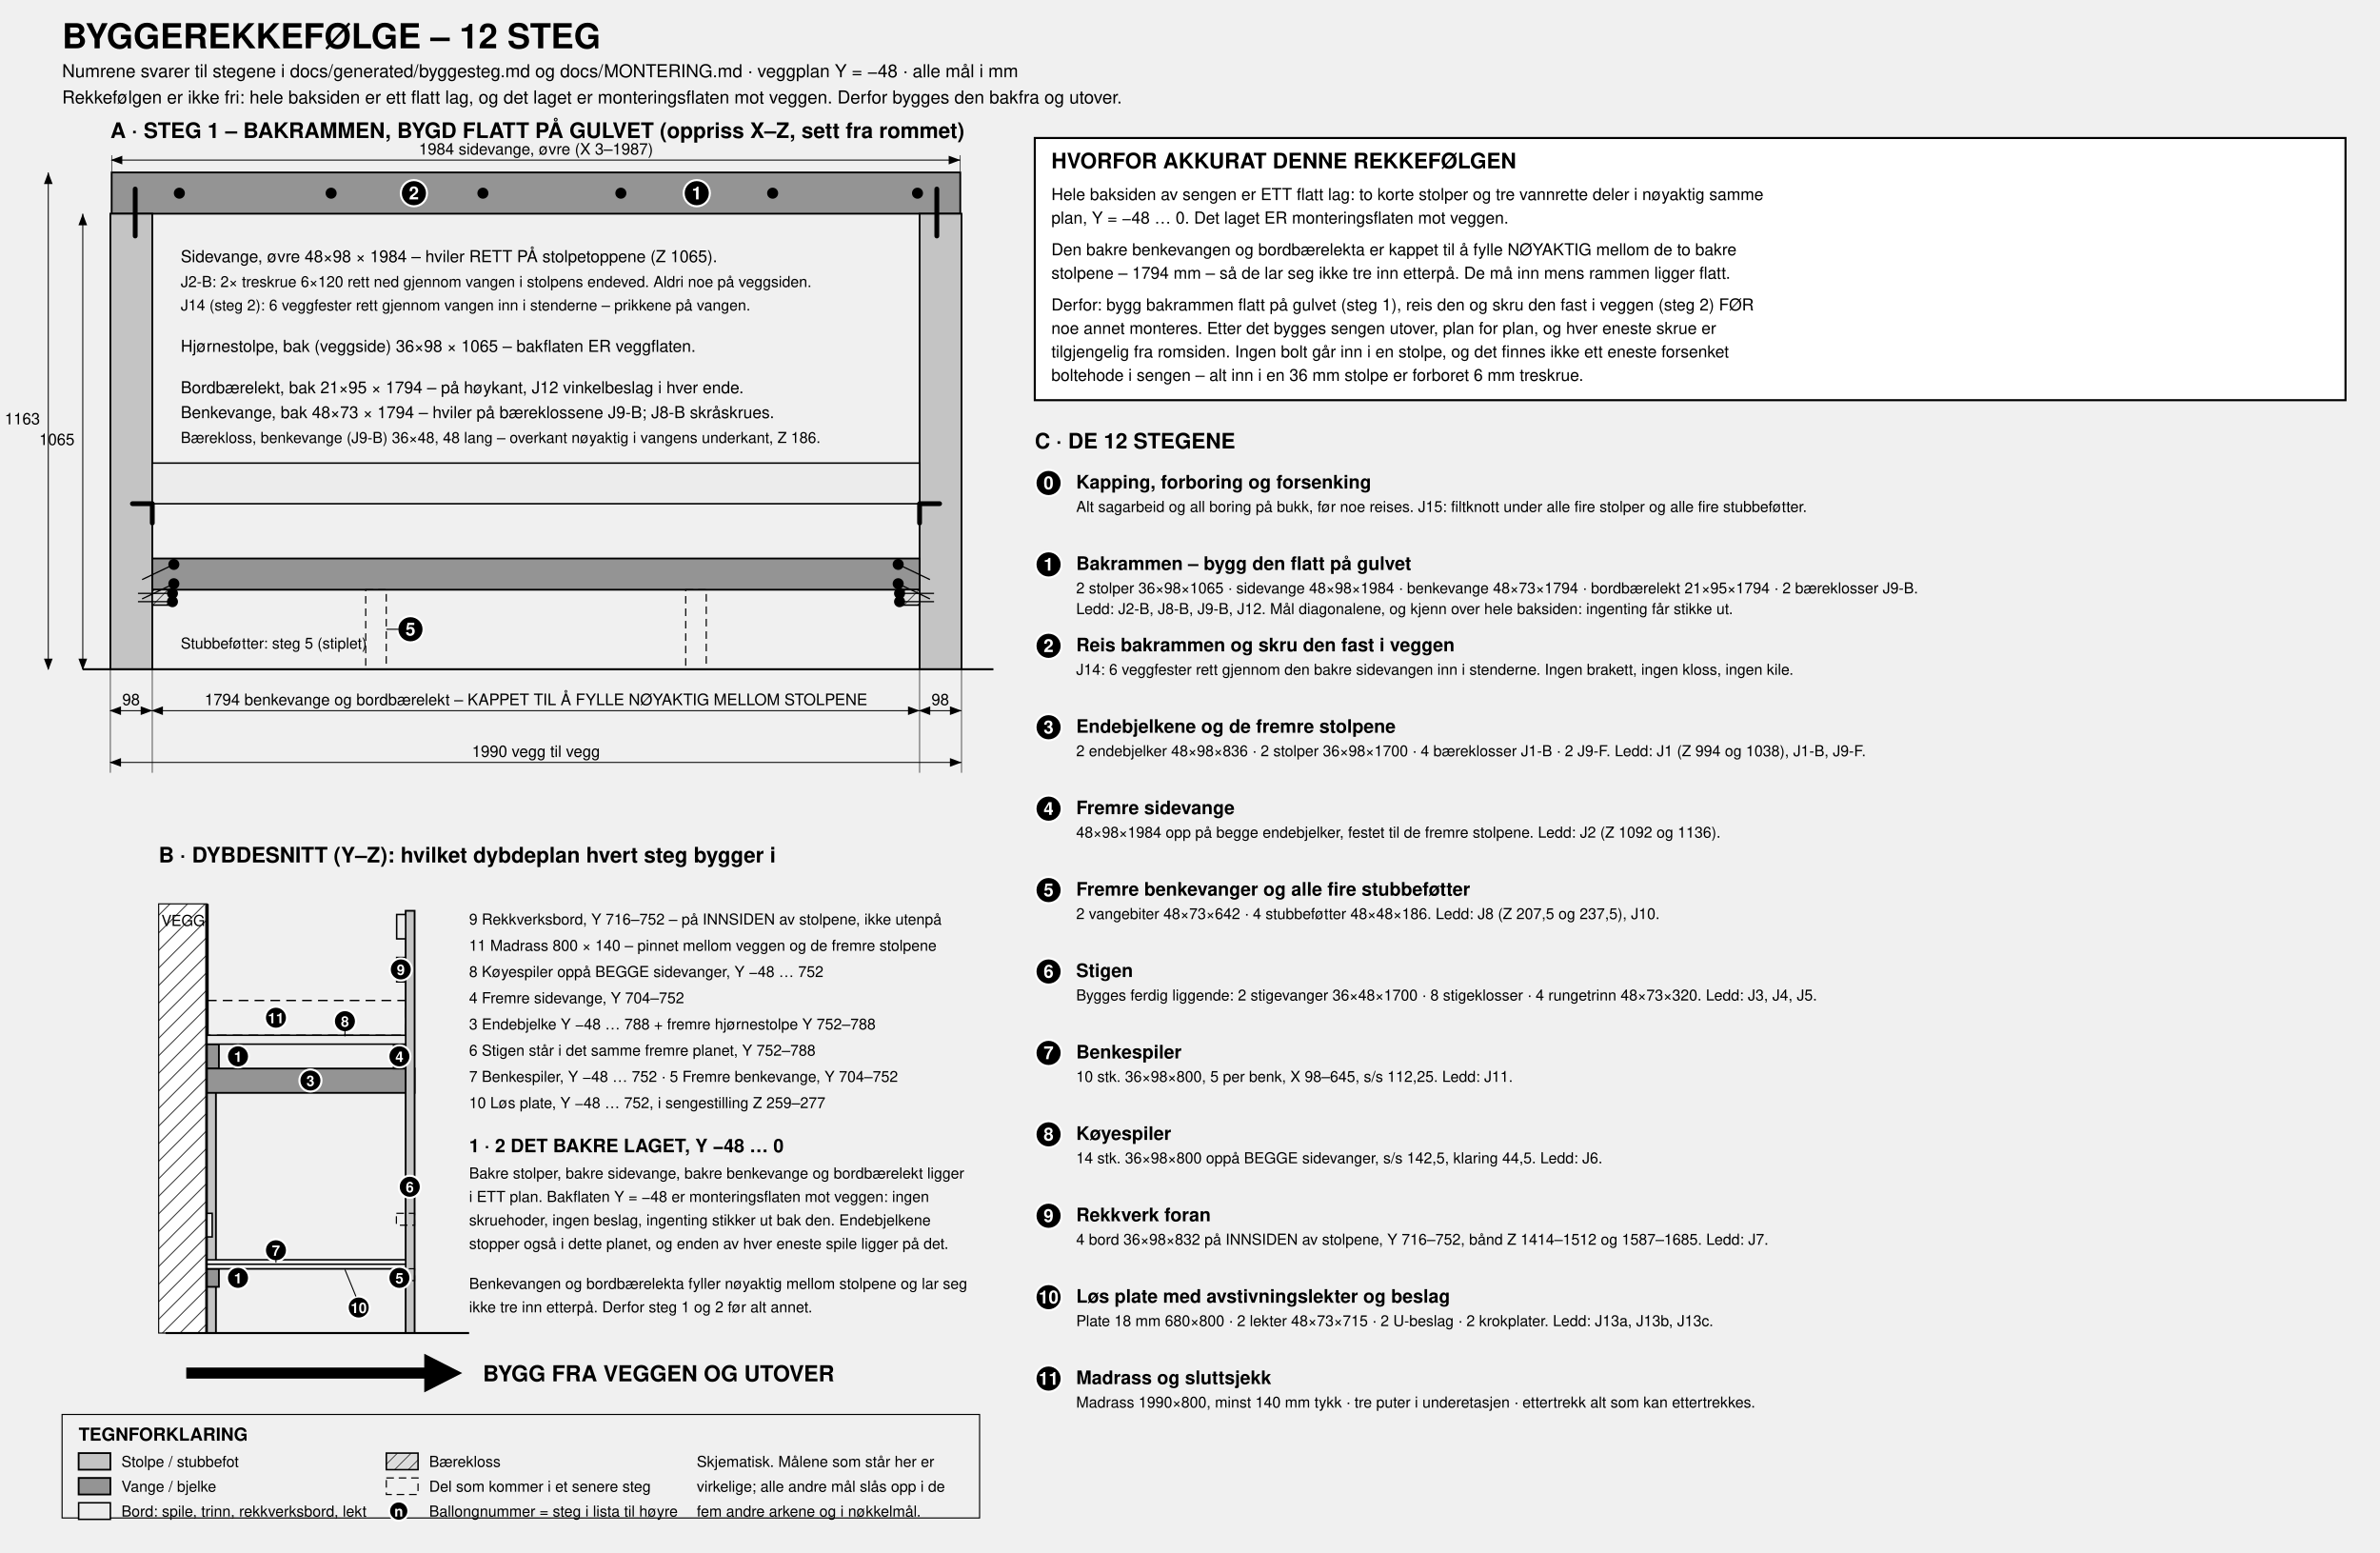
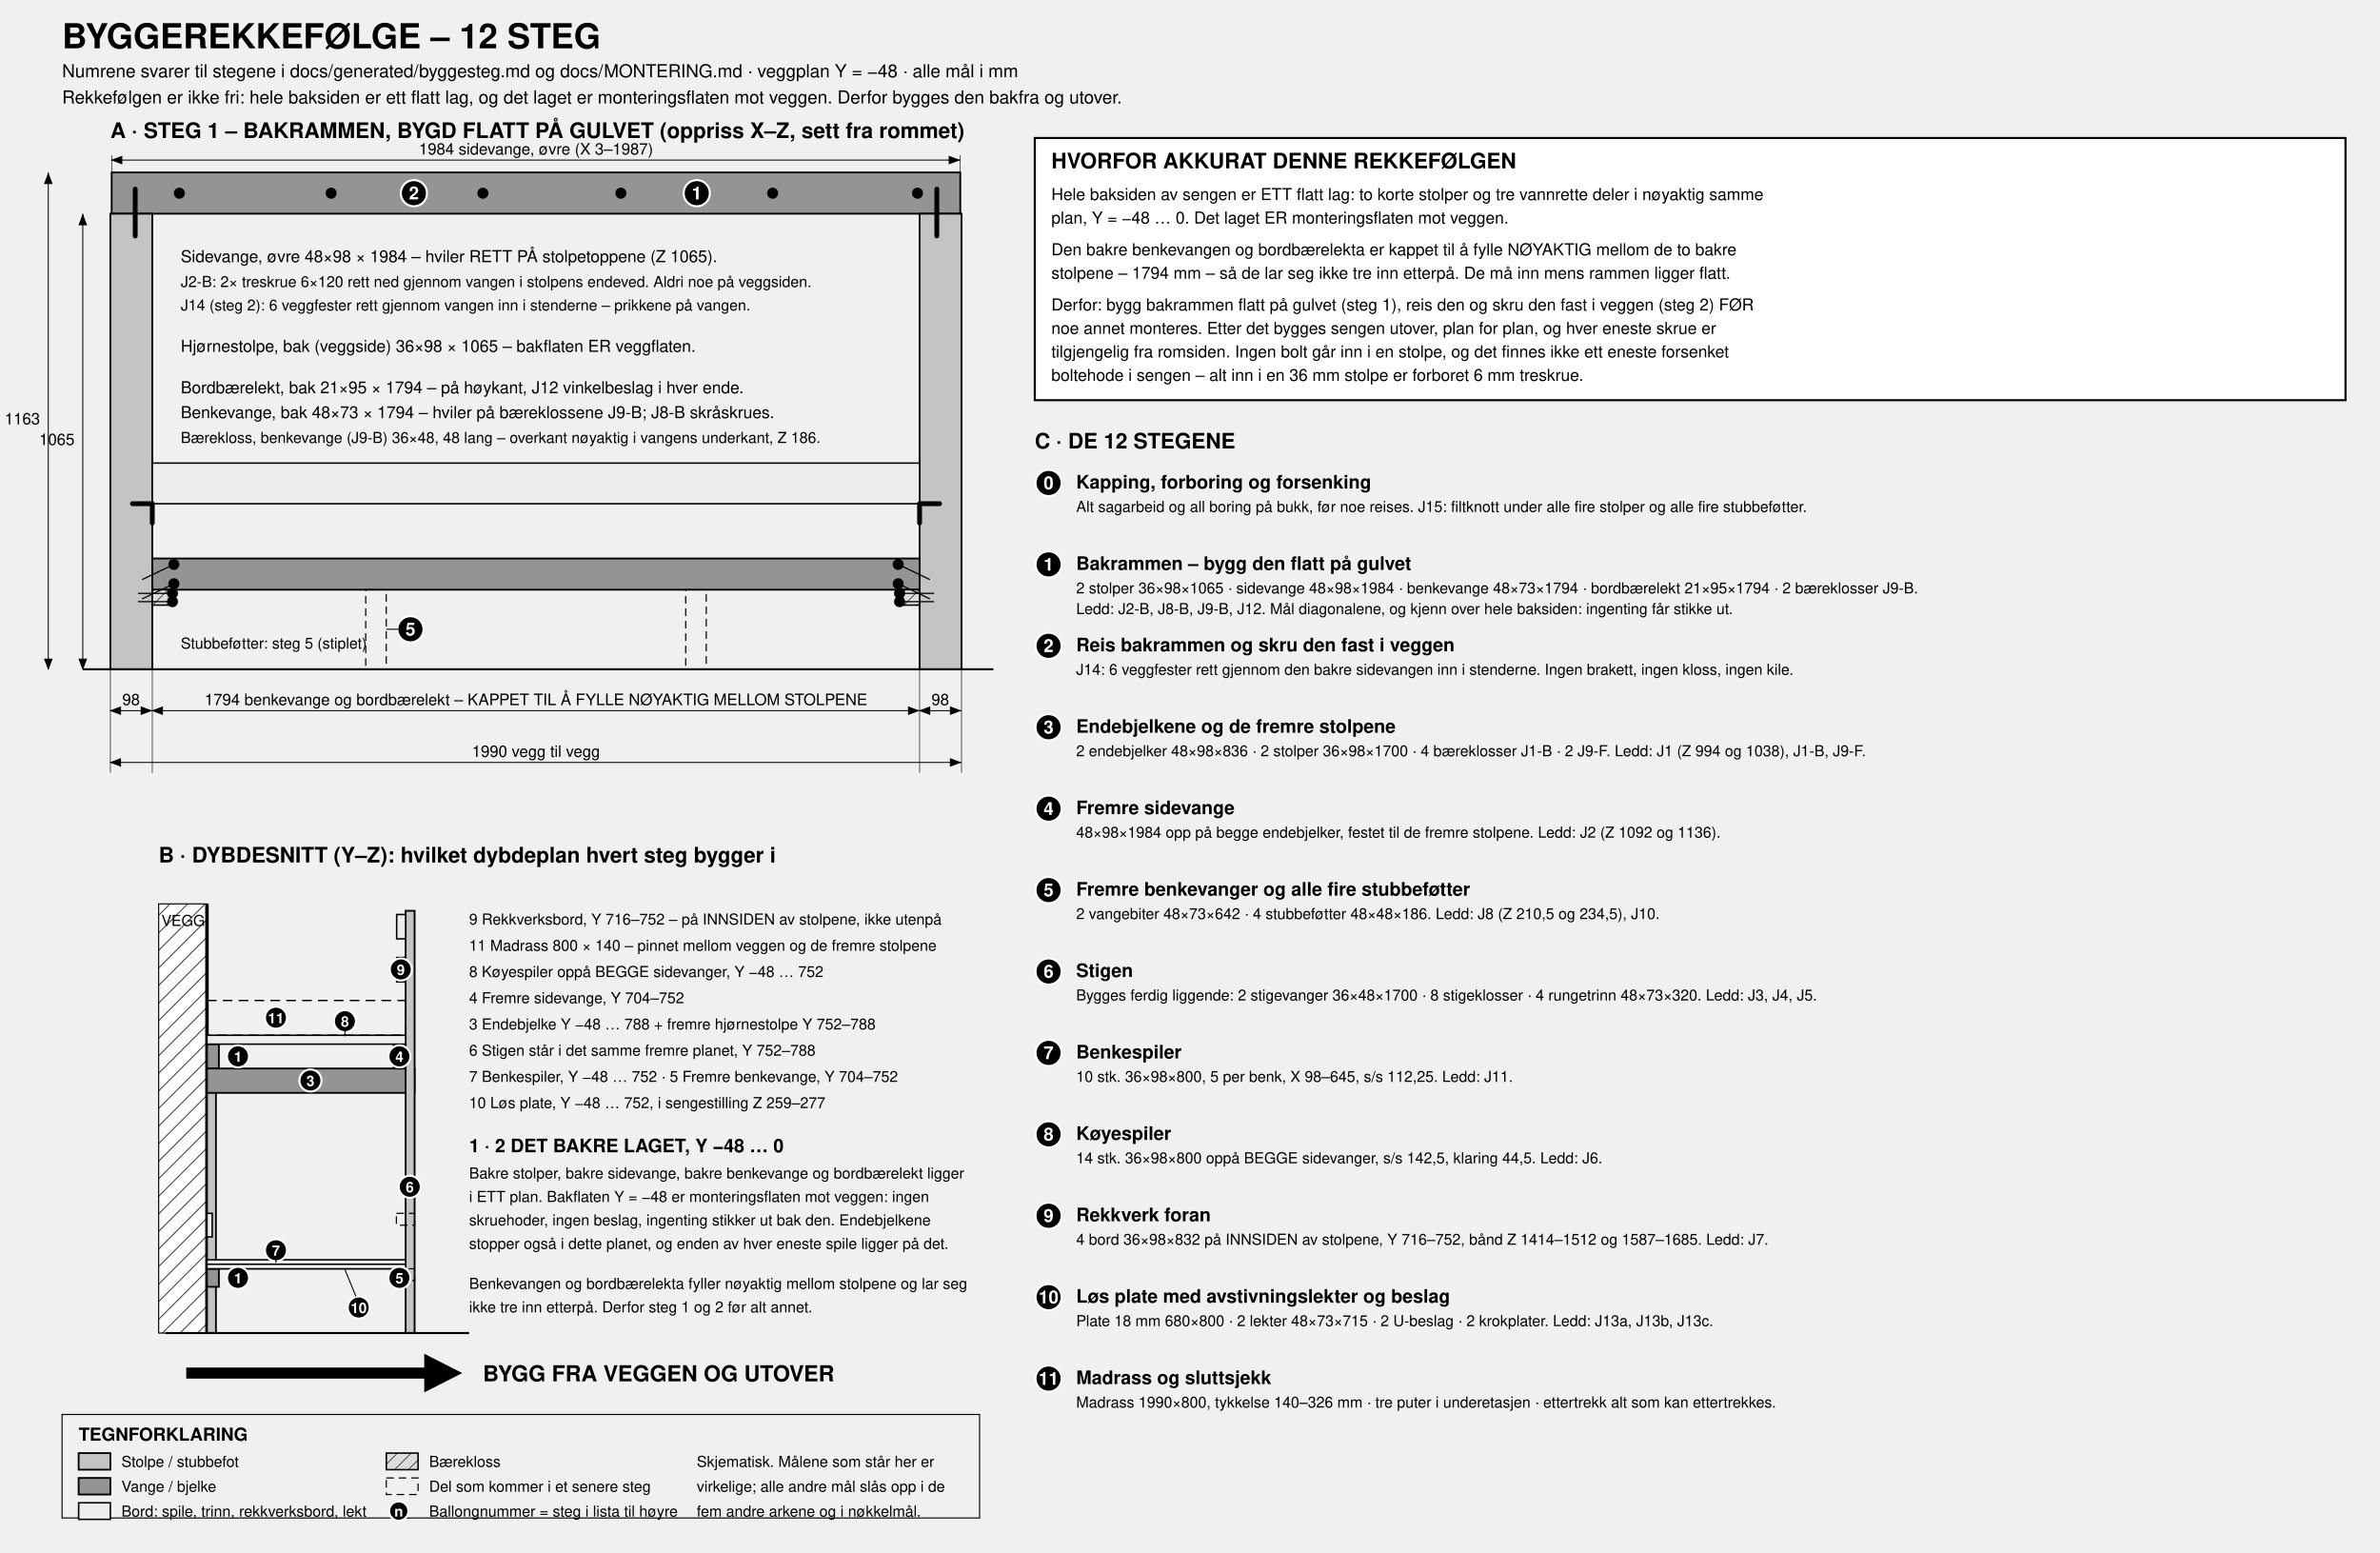
<svg xmlns="http://www.w3.org/2000/svg" viewBox="0 150 3450 2250" width="1600">
  <defs>
    <marker id="aE" markerWidth="13" markerHeight="10" refX="12" refY="4.5" orient="auto">
      <path d="M0,0 L12,4.5 L0,9 z" fill="#000" />
    </marker>
    <marker id="aS" markerWidth="13" markerHeight="10" refX="1" refY="4.5" orient="auto">
      <path d="M12,0 L0,4.5 L12,9 z" fill="#000" />
    </marker>
    <pattern id="wallh" width="18" height="18" patternUnits="userSpaceOnUse" patternTransform="rotate(45)">
      <rect width="18" height="18" fill="#fff" />
      <line x1="0" y1="0" x2="0" y2="18" stroke="#000" stroke-width="2" />
    </pattern>
    <pattern id="hatch" width="14" height="14" patternUnits="userSpaceOnUse" patternTransform="rotate(45)">
      <rect width="14" height="14" fill="#dcdcdc" />
      <line x1="0" y1="0" x2="0" y2="14" stroke="#000" stroke-width="1.7" />
    </pattern>
  </defs>
  <style>
    svg  { background:#fff; }
    text { font-family:Helvetica,Arial,sans-serif; fill:#000; font-size:24px; }
    .ttl { font-size:50px; font-weight:bold; }
    .sub { font-size:26px; }
    .pt  { font-size:31px; font-weight:bold; }
    .st  { font-size:27px; font-weight:bold; }
    .lbl { font-size:24px; }
    .sml { font-size:22px; }
    .dm  { font-size:23px; }
    .leg { font-size:26px; font-weight:bold; }
    .arrowlbl { font-size:32px; font-weight:bold; }
    .bal   { fill:#000; stroke:#fff; stroke-width:3; }
    .baln  { font-size:26px; font-weight:bold; fill:#fff; }
    .baln2 { font-size:21px; font-weight:bold; fill:#fff; }
    .pst { fill:#c4c4c4; stroke:#000; stroke-width:2.6; }
    .rai { fill:#949494; stroke:#000; stroke-width:2.6; }
    .brd { fill:#ececec; stroke:#000; stroke-width:2.2; }
    .blk { fill:url(#hatch); stroke:#000; stroke-width:2.2; }
    .pnl { fill:#fbfbfb; stroke:#000; stroke-width:2.2; }
    .gho { fill:none; stroke:#000; stroke-width:1.7; stroke-dasharray:11 7; }
    .mat { fill:none; stroke:#000; stroke-width:2; stroke-dasharray:14 9; }
    .wall{ fill:url(#wallh); stroke:#000; stroke-width:1.6; }
    .wallface { stroke:#000; stroke-width:5; }
    .dim { fill:none; stroke:#000; stroke-width:1.4; }
    .ext { fill:none; stroke:#000; stroke-width:0.9; }
    .ldr { fill:none; stroke:#000; stroke-width:1.5; }
    .grd { stroke:#000; stroke-width:3; }
    .scr { fill:#000; stroke:none; }
    .scrl{ fill:none; stroke:#000; stroke-width:1.8; }
    .stll{ fill:none; stroke:#000; stroke-width:7; stroke-linejoin:round; stroke-linecap:round; }
    .bigarrow { stroke:#000; stroke-width:16; }
    .legbox { fill:none; stroke:#000; stroke-width:1.6; }
    .notebox{ fill:#fff; stroke:#000; stroke-width:3; }
  </style>
  <text x="90" y="220" class="ttl">BYGGEREKKEFØLGE – 12 STEG</text>
  <text x="90" y="262" class="sub">Numrene svarer til stegene i docs/generated/byggesteg.md og docs/MONTERING.md · veggplan Y = −48 · alle mål i mm</text>
  <text x="90" y="300" class="sub">Rekkefølgen er ikke fri: hele baksiden er ett flatt lag, og det laget er monteringsflaten mot veggen. Derfor bygges den bakfra og utover.</text>
  <text x="160" y="350" class="pt" text-anchor="start">A · STEG 1 – BAKRAMMEN, BYGD FLATT PÅ GULVET (oppriss X–Z, sett fra rommet)</text>
  <line x1="161.86" y1="399" x2="161.86" y2="375" class="ext" />
  <line x1="1392" y1="399" x2="1392" y2="375" class="ext" />
  <line x1="161.86" y1="382" x2="1392" y2="382" class="dim" marker-start="url(#aS)" marker-end="url(#aE)" />
  <text x="777" y="374" class="dm" text-anchor="middle">1984  sidevange, øvre (X 3–1987)</text>
  <rect x="161.86" y="399.94" width="1230.14" height="59.76" class="rai" />
  <rect x="160" y="459.7" width="60.76" height="660.3" class="pst" />
  <rect x="1333.04" y="459.7" width="60.76" height="660.3" class="pst" />
  <rect x="220.76" y="821.16" width="1112.28" height="58.9" class="brd" />
  <rect x="220.76" y="959.42" width="1112.28" height="45.26" class="rai" />
  <rect x="220.76" y="1004.68" width="29.76" height="22.32" class="blk" />
  <rect x="1303.28" y="1004.68" width="29.76" height="22.32" class="blk" />
  <rect x="530.14" y="1004.68" width="29.76" height="115.32" class="gho" />
  <rect x="994" y="1004.68" width="29.76" height="115.32" class="gho" />
  <line x1="120" y1="1120" x2="1440" y2="1120" class="grd" />
  <line x1="196" y1="492" x2="196" y2="424" class="stll" />
  <line x1="1358" y1="492" x2="1358" y2="424" class="stll" />
  <circle cx="260" cy="430" r="8" class="scr" />
  <circle cx="480" cy="430" r="8" class="scr" />
  <circle cx="700" cy="430" r="8" class="scr" />
  <circle cx="900" cy="430" r="8" class="scr" />
  <circle cx="1120" cy="430" r="8" class="scr" />
  <circle cx="1330" cy="430" r="8" class="scr" />
  <line x1="252" y1="968" x2="206" y2="990" class="scrl" />
  <circle cx="252" cy="968" r="8" class="scr" />
  <line x1="252" y1="996" x2="206" y2="1018" class="scrl" />
  <circle cx="252" cy="996" r="8" class="scr" />
  <line x1="1302" y1="968" x2="1348" y2="990" class="scrl" />
  <circle cx="1302" cy="968" r="8" class="scr" />
  <line x1="1302" y1="996" x2="1348" y2="1018" class="scrl" />
  <circle cx="1302" cy="996" r="8" class="scr" />
  <line x1="250" y1="1010" x2="200" y2="1010" class="scrl" />
  <circle cx="250" cy="1010" r="8" class="scr" />
  <line x1="250" y1="1022" x2="200" y2="1022" class="scrl" />
  <circle cx="250" cy="1022" r="8" class="scr" />
  <line x1="1304" y1="1010" x2="1354" y2="1010" class="scrl" />
  <circle cx="1304" cy="1010" r="8" class="scr" />
  <line x1="1304" y1="1022" x2="1354" y2="1022" class="scrl" />
  <circle cx="1304" cy="1022" r="8" class="scr" />
  <polyline points="192,880 220.76,880 220.76,908" class="stll" />
  <polyline points="1362,880 1333,880 1333,908" class="stll" />
  <circle cx="600" cy="430" r="19" class="bal" />
  <text x="600" y="439" class="baln" text-anchor="middle">2</text>
  <circle cx="1010" cy="430" r="19" class="bal" />
  <text x="1010" y="439" class="baln" text-anchor="middle">1</text>
  <circle cx="595" cy="1062" r="19" class="bal" />
  <text x="595" y="1071" class="baln" text-anchor="middle">5</text>
  <line x1="578" y1="1062" x2="560" y2="1062" class="ldr" />
  <text x="262" y="530" class="lbl" text-anchor="start">Sidevange, øvre 48×98 × 1984 – hviler RETT PÅ stolpetoppene (Z 1065).</text>
  <text x="262" y="566" class="sml" text-anchor="start">J2-B: 2× treskrue 6×120 rett ned gjennom vangen i stolpens endeved. Aldri noe på veggsiden.</text>
  <text x="262" y="600" class="sml" text-anchor="start">J14 (steg 2): 6 veggfester rett gjennom vangen inn i stenderne – prikkene på vangen.</text>
  <text x="262" y="660" class="lbl" text-anchor="start">Hjørnestolpe, bak (veggside) 36×98 × 1065 – bakflaten ER veggflaten.</text>
  <text x="262" y="720" class="lbl" text-anchor="start">Bordbærelekt, bak 21×95 × 1794 – på høykant, J12 vinkelbeslag i hver ende.</text>
  <text x="262" y="756" class="lbl" text-anchor="start">Benkevange, bak 48×73 × 1794 – hviler på bæreklossene J9-B; J8-B skråskrues.</text>
  <text x="262" y="792" class="sml" text-anchor="start">Bærekloss, benkevange (J9-B) 36×48, 48 lang – overkant nøyaktig i vangens underkant, Z 186.</text>
  <text x="262" y="1090" class="sml" text-anchor="start">Stubbeføtter: steg 5 (stiplet)</text>
  <line x1="160" y1="1120" x2="160" y2="1270" class="ext" />
  <line x1="220.76" y1="1120" x2="220.76" y2="1270" class="ext" />
  <line x1="1333.04" y1="1120" x2="1333.04" y2="1270" class="ext" />
  <line x1="1393.8" y1="1120" x2="1393.8" y2="1270" class="ext" />
  <line x1="160" y1="1180" x2="220.76" y2="1180" class="dim" marker-start="url(#aS)" marker-end="url(#aE)" />
  <text x="190" y="1172" class="dm" text-anchor="middle">98</text>
  <line x1="220.76" y1="1180" x2="1333.04" y2="1180" class="dim" marker-start="url(#aS)" marker-end="url(#aE)" />
  <text x="777" y="1172" class="dm" text-anchor="middle">1794  benkevange og bordbærelekt – KAPPET TIL Å FYLLE NØYAKTIG MELLOM STOLPENE</text>
  <line x1="1333.04" y1="1180" x2="1393.8" y2="1180" class="dim" marker-start="url(#aS)" marker-end="url(#aE)" />
  <text x="1363" y="1172" class="dm" text-anchor="middle">98</text>
  <line x1="160" y1="1255" x2="1393.8" y2="1255" class="dim" marker-start="url(#aS)" marker-end="url(#aE)" />
  <text x="777" y="1247" class="dm" text-anchor="middle">1990  vegg til vegg</text>
  <line x1="120" y1="1120" x2="120" y2="459.7" class="dim" marker-start="url(#aS)" marker-end="url(#aE)" />
  <text x="108" y="795" class="dm" text-anchor="end">1065</text>
  <line x1="70" y1="1120" x2="70" y2="399.94" class="dim" marker-start="url(#aS)" marker-end="url(#aE)" />
  <text x="58" y="765" class="dm" text-anchor="end">1163</text>
  <text x="230" y="1400" class="pt" text-anchor="start">B · DYBDESNITT (Y–Z): hvilket dybdeplan hvert steg bygger i</text>
  <rect x="230" y="1460" width="70" height="622" class="wall" />
  <line x1="300" y1="1460" x2="300" y2="2082" class="wallface" />
  <text x="234" y="1492" class="sml" text-anchor="start">VEGG</text>
  <rect x="300" y="1698.6" width="13" height="383.4" class="pst" />
  <rect x="300" y="1663.3" width="17.3" height="35.3" class="rai" />
  <rect x="300" y="1988.8" width="17.3" height="26.2" class="rai" />
  <rect x="300" y="1908.5" width="7.6" height="34.2" class="brd" />
  <rect x="300" y="1698.6" width="301" height="35.3" class="rai" />
  <rect x="588" y="1470" width="13" height="612" class="pst" />
  <rect x="570.7" y="1663.3" width="17.3" height="35.3" class="rai" />
  <rect x="570.7" y="1988.8" width="17.3" height="26.2" class="rai" />
  <rect x="574.6" y="1988.8" width="26.4" height="17.2" class="gho" />
  <rect x="574.6" y="1908.5" width="26.4" height="17.2" class="gho" />
  <rect x="300" y="1975.8" width="288" height="13" class="brd" />
  <rect x="300" y="1650.4" width="288" height="12.9" class="brd" />
  <rect x="300" y="1600" width="288" height="50.4" class="mat" />
  <rect x="575" y="1537.7" width="13" height="35.3" class="brd" />
  <rect x="575" y="1475.4" width="13" height="35.3" class="brd" />
  <rect x="300" y="1982.3" width="288" height="6.5" class="pnl" />
  <line x1="240" y1="2082" x2="680" y2="2082" class="grd" />
  <circle cx="345" cy="1681" r="16" class="bal" />
  <text x="345" y="1689" class="baln2" text-anchor="middle">1</text>
  <circle cx="345" cy="2002" r="16" class="bal" />
  <text x="345" y="2010" class="baln2" text-anchor="middle">1</text>
  <circle cx="450" cy="1716" r="16" class="bal" />
  <text x="450" y="1724" class="baln2" text-anchor="middle">3</text>
  <circle cx="579" cy="1681" r="16" class="bal" />
  <text x="579" y="1689" class="baln2" text-anchor="middle">4</text>
  <circle cx="579" cy="2002" r="16" class="bal" />
  <text x="579" y="2010" class="baln2" text-anchor="middle">5</text>
  <circle cx="594" cy="1870" r="16" class="bal" />
  <text x="594" y="1878" class="baln2" text-anchor="middle">6</text>
  <circle cx="400" cy="1962" r="16" class="bal" />
  <text x="400" y="1970" class="baln2" text-anchor="middle">7</text>
  <line x1="400" y1="1972" x2="400" y2="1980" class="ldr" />
  <circle cx="500" cy="1630" r="16" class="bal" />
  <text x="500" y="1638" class="baln2" text-anchor="middle">8</text>
  <line x1="500" y1="1640" x2="500" y2="1652" class="ldr" />
  <circle cx="581" cy="1555" r="16" class="bal" />
  <text x="581" y="1563" class="baln2" text-anchor="middle">9</text>
  <circle cx="520" cy="2045" r="16" class="bal" />
  <text x="520" y="2053" class="baln2" text-anchor="middle">10</text>
  <line x1="516" y1="2029" x2="500" y2="1990" class="ldr" />
  <circle cx="400" cy="1625" r="16" class="bal" />
  <text x="400" y="1633" class="baln2" text-anchor="middle">11</text>
  <text x="680" y="1490" class="sml" text-anchor="start">9   Rekkverksbord, Y 716–752 – på INNSIDEN av stolpene, ikke utenpå</text>
  <text x="680" y="1528" class="sml" text-anchor="start">11  Madrass 800 × 140 – pinnet mellom veggen og de fremre stolpene</text>
  <text x="680" y="1566" class="sml" text-anchor="start">8   Køyespiler oppå BEGGE sidevanger, Y −48 … 752</text>
  <text x="680" y="1604" class="sml" text-anchor="start">4   Fremre sidevange, Y 704–752</text>
  <text x="680" y="1642" class="sml" text-anchor="start">3   Endebjelke Y −48 … 788 + fremre hjørnestolpe Y 752–788</text>
  <text x="680" y="1680" class="sml" text-anchor="start">6   Stigen står i det samme fremre planet, Y 752–788</text>
  <text x="680" y="1718" class="sml" text-anchor="start">7   Benkespiler, Y −48 … 752 · 5 Fremre benkevange, Y 704–752</text>
  <text x="680" y="1756" class="sml" text-anchor="start">10  Løs plate, Y −48 … 752, i sengestilling Z 259–277</text>
  <text x="680" y="1820" class="st" text-anchor="start">1 · 2   DET BAKRE LAGET, Y −48 … 0</text>
  <text x="680" y="1858" class="sml" text-anchor="start">Bakre stolper, bakre sidevange, bakre benkevange og bordbærelekt ligger</text>
  <text x="680" y="1892" class="sml" text-anchor="start">i ETT plan. Bakflaten Y = −48 er monteringsflaten mot veggen: ingen</text>
  <text x="680" y="1926" class="sml" text-anchor="start">skruehoder, ingen beslag, ingenting stikker ut bak den. Endebjelkene</text>
  <text x="680" y="1960" class="sml" text-anchor="start">stopper også i dette planet, og enden av hver eneste spile ligger på det.</text>
  <text x="680" y="2018" class="sml" text-anchor="start">Benkevangen og bordbærelekta fyller nøyaktig mellom stolpene og lar seg</text>
  <text x="680" y="2052" class="sml" text-anchor="start">ikke tre inn etterpå. Derfor steg 1 og 2 før alt annet.</text>
  <line x1="270" y1="2140" x2="620" y2="2140" class="bigarrow" />
  <polygon points="670,2140 615,2112 615,2168" class="scr" />
  <text x="700" y="2152" class="arrowlbl" text-anchor="start">BYGG FRA VEGGEN OG UTOVER</text>
  <rect x="1500" y="350" width="1900" height="380" class="notebox" />
  <text x="1524" y="394" class="pt" text-anchor="start">HVORFOR AKKURAT DENNE REKKEFØLGEN</text>
  <text x="1524" y="440" class="lbl" text-anchor="start">Hele baksiden av sengen er ETT flatt lag: to korte stolper og tre vannrette deler i nøyaktig samme</text>
  <text x="1524" y="474" class="lbl" text-anchor="start">plan, Y = −48 … 0. Det laget ER monteringsflaten mot veggen.</text>
  <text x="1524" y="520" class="lbl" text-anchor="start">Den bakre benkevangen og bordbærelekta er kappet til å fylle NØYAKTIG mellom de to bakre</text>
  <text x="1524" y="554" class="lbl" text-anchor="start">stolpene – 1794 mm – så de lar seg ikke tre inn etterpå. De må inn mens rammen ligger flatt.</text>
  <text x="1524" y="600" class="lbl" text-anchor="start">Derfor: bygg bakrammen flatt på gulvet (steg 1), reis den og skru den fast i veggen (steg 2) FØR</text>
  <text x="1524" y="634" class="lbl" text-anchor="start">noe annet monteres. Etter det bygges sengen utover, plan for plan, og hver eneste skrue er</text>
  <text x="1524" y="668" class="lbl" text-anchor="start">tilgjengelig fra romsiden. Ingen bolt går inn i en stolpe, og det finnes ikke ett eneste forsenket</text>
  <text x="1524" y="702" class="lbl" text-anchor="start">boltehode i sengen – alt inn i en 36 mm stolpe er forboret 6 mm treskrue.</text>
  <text x="1500" y="800" class="pt" text-anchor="start">C · DE 12 STEGENE</text>
  <circle cx="1520" cy="850" r="19" class="bal" />
  <text x="1520" y="859" class="baln" text-anchor="middle">0</text>
  <text x="1560" y="858" class="st" text-anchor="start">Kapping, forboring og forsenking</text>
  <text x="1560" y="892" class="sml" text-anchor="start">Alt sagarbeid og all boring på bukk, før noe reises. J15: filtknott under alle fire stolper og alle fire stubbeføtter.</text>
  <circle cx="1520" cy="968" r="19" class="bal" />
  <text x="1520" y="977" class="baln" text-anchor="middle">1</text>
  <text x="1560" y="976" class="st" text-anchor="start">Bakrammen – bygg den flatt på gulvet</text>
  <text x="1560" y="1010" class="sml" text-anchor="start">2 stolper 36×98×1065 · sidevange 48×98×1984 · benkevange 48×73×1794 · bordbærelekt 21×95×1794 · 2 bæreklosser J9-B.</text>
  <text x="1560" y="1040" class="sml" text-anchor="start">Ledd: J2-B, J8-B, J9-B, J12.  Mål diagonalene, og kjenn over hele baksiden: ingenting får stikke ut.</text>
  <circle cx="1520" cy="1086" r="19" class="bal" />
  <text x="1520" y="1095" class="baln" text-anchor="middle">2</text>
  <text x="1560" y="1094" class="st" text-anchor="start">Reis bakrammen og skru den fast i veggen</text>
  <text x="1560" y="1128" class="sml" text-anchor="start">J14: 6 veggfester rett gjennom den bakre sidevangen inn i stenderne. Ingen brakett, ingen kloss, ingen kile.</text>
  <circle cx="1520" cy="1204" r="19" class="bal" />
  <text x="1520" y="1213" class="baln" text-anchor="middle">3</text>
  <text x="1560" y="1212" class="st" text-anchor="start">Endebjelkene og de fremre stolpene</text>
  <text x="1560" y="1246" class="sml" text-anchor="start">2 endebjelker 48×98×836 · 2 stolper 36×98×1700 · 4 bæreklosser J1-B · 2 J9-F.  Ledd: J1 (Z 994 og 1038), J1-B, J9-F.</text>
  <circle cx="1520" cy="1322" r="19" class="bal" />
  <text x="1520" y="1331" class="baln" text-anchor="middle">4</text>
  <text x="1560" y="1330" class="st" text-anchor="start">Fremre sidevange</text>
  <text x="1560" y="1364" class="sml" text-anchor="start">48×98×1984 opp på begge endebjelker, festet til de fremre stolpene.  Ledd: J2 (Z 1092 og 1136).</text>
  <circle cx="1520" cy="1440" r="19" class="bal" />
  <text x="1520" y="1449" class="baln" text-anchor="middle">5</text>
  <text x="1560" y="1448" class="st" text-anchor="start">Fremre benkevanger og alle fire stubbeføtter</text>
-   <text x="1560" y="1482" class="sml" text-anchor="start">2 vangebiter 48×73×642 · 4 stubbeføtter 48×48×186.  Ledd: J8 (Z 207,5 og 237,5), J10.</text>
+   <text x="1560" y="1482" class="sml" text-anchor="start">2 vangebiter 48×73×642 · 4 stubbeføtter 48×48×186.  Ledd: J8 (Z 210,5 og 234,5), J10.</text>
  <circle cx="1520" cy="1558" r="19" class="bal" />
  <text x="1520" y="1567" class="baln" text-anchor="middle">6</text>
  <text x="1560" y="1566" class="st" text-anchor="start">Stigen</text>
  <text x="1560" y="1600" class="sml" text-anchor="start">Bygges ferdig liggende: 2 stigevanger 36×48×1700 · 8 stigeklosser · 4 rungetrinn 48×73×320.  Ledd: J3, J4, J5.</text>
  <circle cx="1520" cy="1676" r="19" class="bal" />
  <text x="1520" y="1685" class="baln" text-anchor="middle">7</text>
  <text x="1560" y="1684" class="st" text-anchor="start">Benkespiler</text>
  <text x="1560" y="1718" class="sml" text-anchor="start">10 stk. 36×98×800, 5 per benk, X 98–645, s/s 112,25.  Ledd: J11.</text>
  <circle cx="1520" cy="1794" r="19" class="bal" />
  <text x="1520" y="1803" class="baln" text-anchor="middle">8</text>
  <text x="1560" y="1802" class="st" text-anchor="start">Køyespiler</text>
  <text x="1560" y="1836" class="sml" text-anchor="start">14 stk. 36×98×800 oppå BEGGE sidevanger, s/s 142,5, klaring 44,5.  Ledd: J6.</text>
  <circle cx="1520" cy="1912" r="19" class="bal" />
  <text x="1520" y="1921" class="baln" text-anchor="middle">9</text>
  <text x="1560" y="1920" class="st" text-anchor="start">Rekkverk foran</text>
  <text x="1560" y="1954" class="sml" text-anchor="start">4 bord 36×98×832 på INNSIDEN av stolpene, Y 716–752, bånd Z 1414–1512 og 1587–1685.  Ledd: J7.</text>
  <circle cx="1520" cy="2030" r="19" class="bal" />
  <text x="1520" y="2039" class="baln" text-anchor="middle">10</text>
  <text x="1560" y="2038" class="st" text-anchor="start">Løs plate med avstivningslekter og beslag</text>
  <text x="1560" y="2072" class="sml" text-anchor="start">Plate 18 mm 680×800 · 2 lekter 48×73×715 · 2 U-beslag · 2 krokplater.  Ledd: J13a, J13b, J13c.</text>
  <circle cx="1520" cy="2148" r="19" class="bal" />
  <text x="1520" y="2157" class="baln" text-anchor="middle">11</text>
  <text x="1560" y="2156" class="st" text-anchor="start">Madrass og sluttsjekk</text>
-   <text x="1560" y="2190" class="sml" text-anchor="start">Madrass 1990×800, minst 140 mm tykk · tre puter i underetasjen · ettertrekk alt som kan ettertrekkes.</text>
+   <text x="1560" y="2190" class="sml" text-anchor="start">Madrass 1990×800, tykkelse 140–326 mm · tre puter i underetasjen · ettertrekk alt som kan ettertrekkes.</text>
  <rect x="90" y="2200" width="1330" height="150" class="legbox" />
  <text x="114" y="2238" class="leg" text-anchor="start">TEGNFORKLARING</text>
  <rect x="114" y="2256" width="46" height="24" class="pst" />
  <text x="176" y="2276" class="sml" text-anchor="start">Stolpe / stubbefot</text>
  <rect x="114" y="2292" width="46" height="24" class="rai" />
  <text x="176" y="2312" class="sml" text-anchor="start">Vange / bjelke</text>
  <rect x="114" y="2328" width="46" height="24" class="brd" />
  <text x="176" y="2348" class="sml" text-anchor="start">Bord: spile, trinn, rekkverksbord, lekt</text>
  <rect x="560" y="2256" width="46" height="24" class="blk" />
  <text x="622" y="2276" class="sml" text-anchor="start">Bærekloss</text>
  <rect x="560" y="2292" width="46" height="24" class="gho" />
  <text x="622" y="2312" class="sml" text-anchor="start">Del som kommer i et senere steg</text>
  <circle cx="578" cy="2340" r="14" class="bal" />
  <text x="578" y="2348" class="baln2" text-anchor="middle">n</text>
  <text x="622" y="2348" class="sml" text-anchor="start">Ballongnummer = steg i lista til høyre</text>
  <text x="1010" y="2276" class="sml" text-anchor="start">Skjematisk. Målene som står her er</text>
  <text x="1010" y="2312" class="sml" text-anchor="start">virkelige; alle andre mål slås opp i de</text>
  <text x="1010" y="2348" class="sml" text-anchor="start">fem andre arkene og i nøkkelmål.</text>
</svg>
